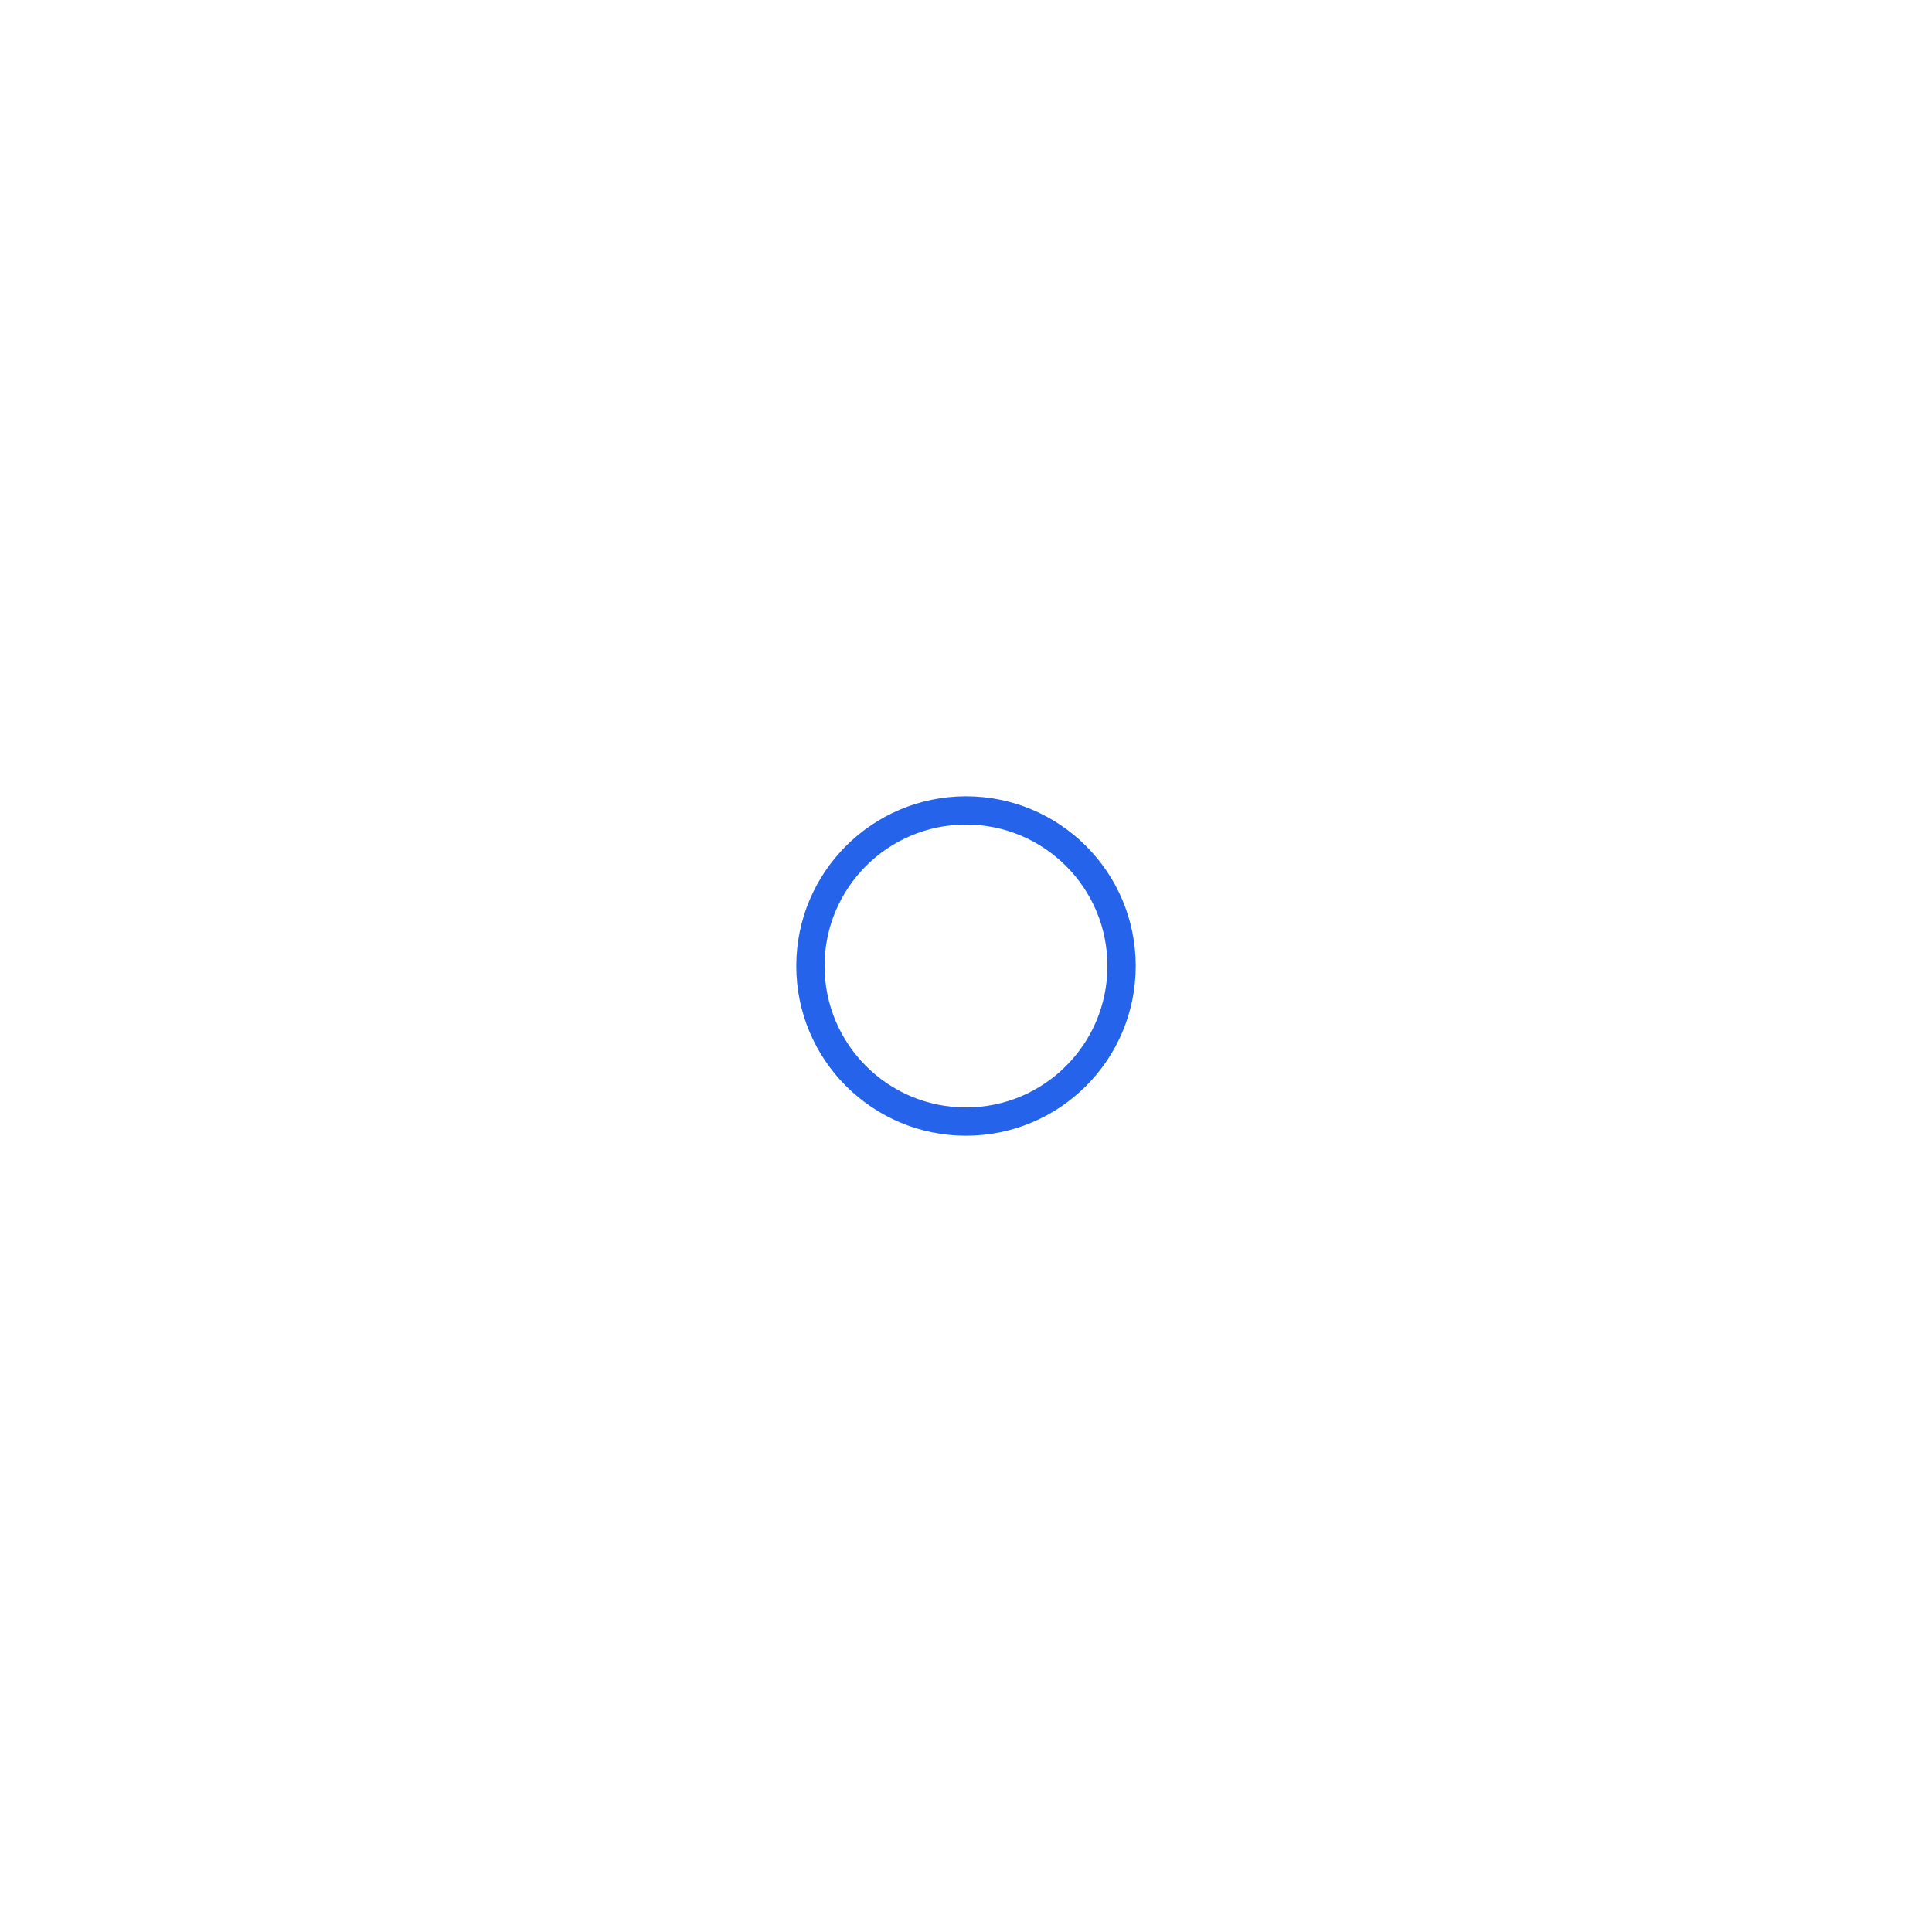
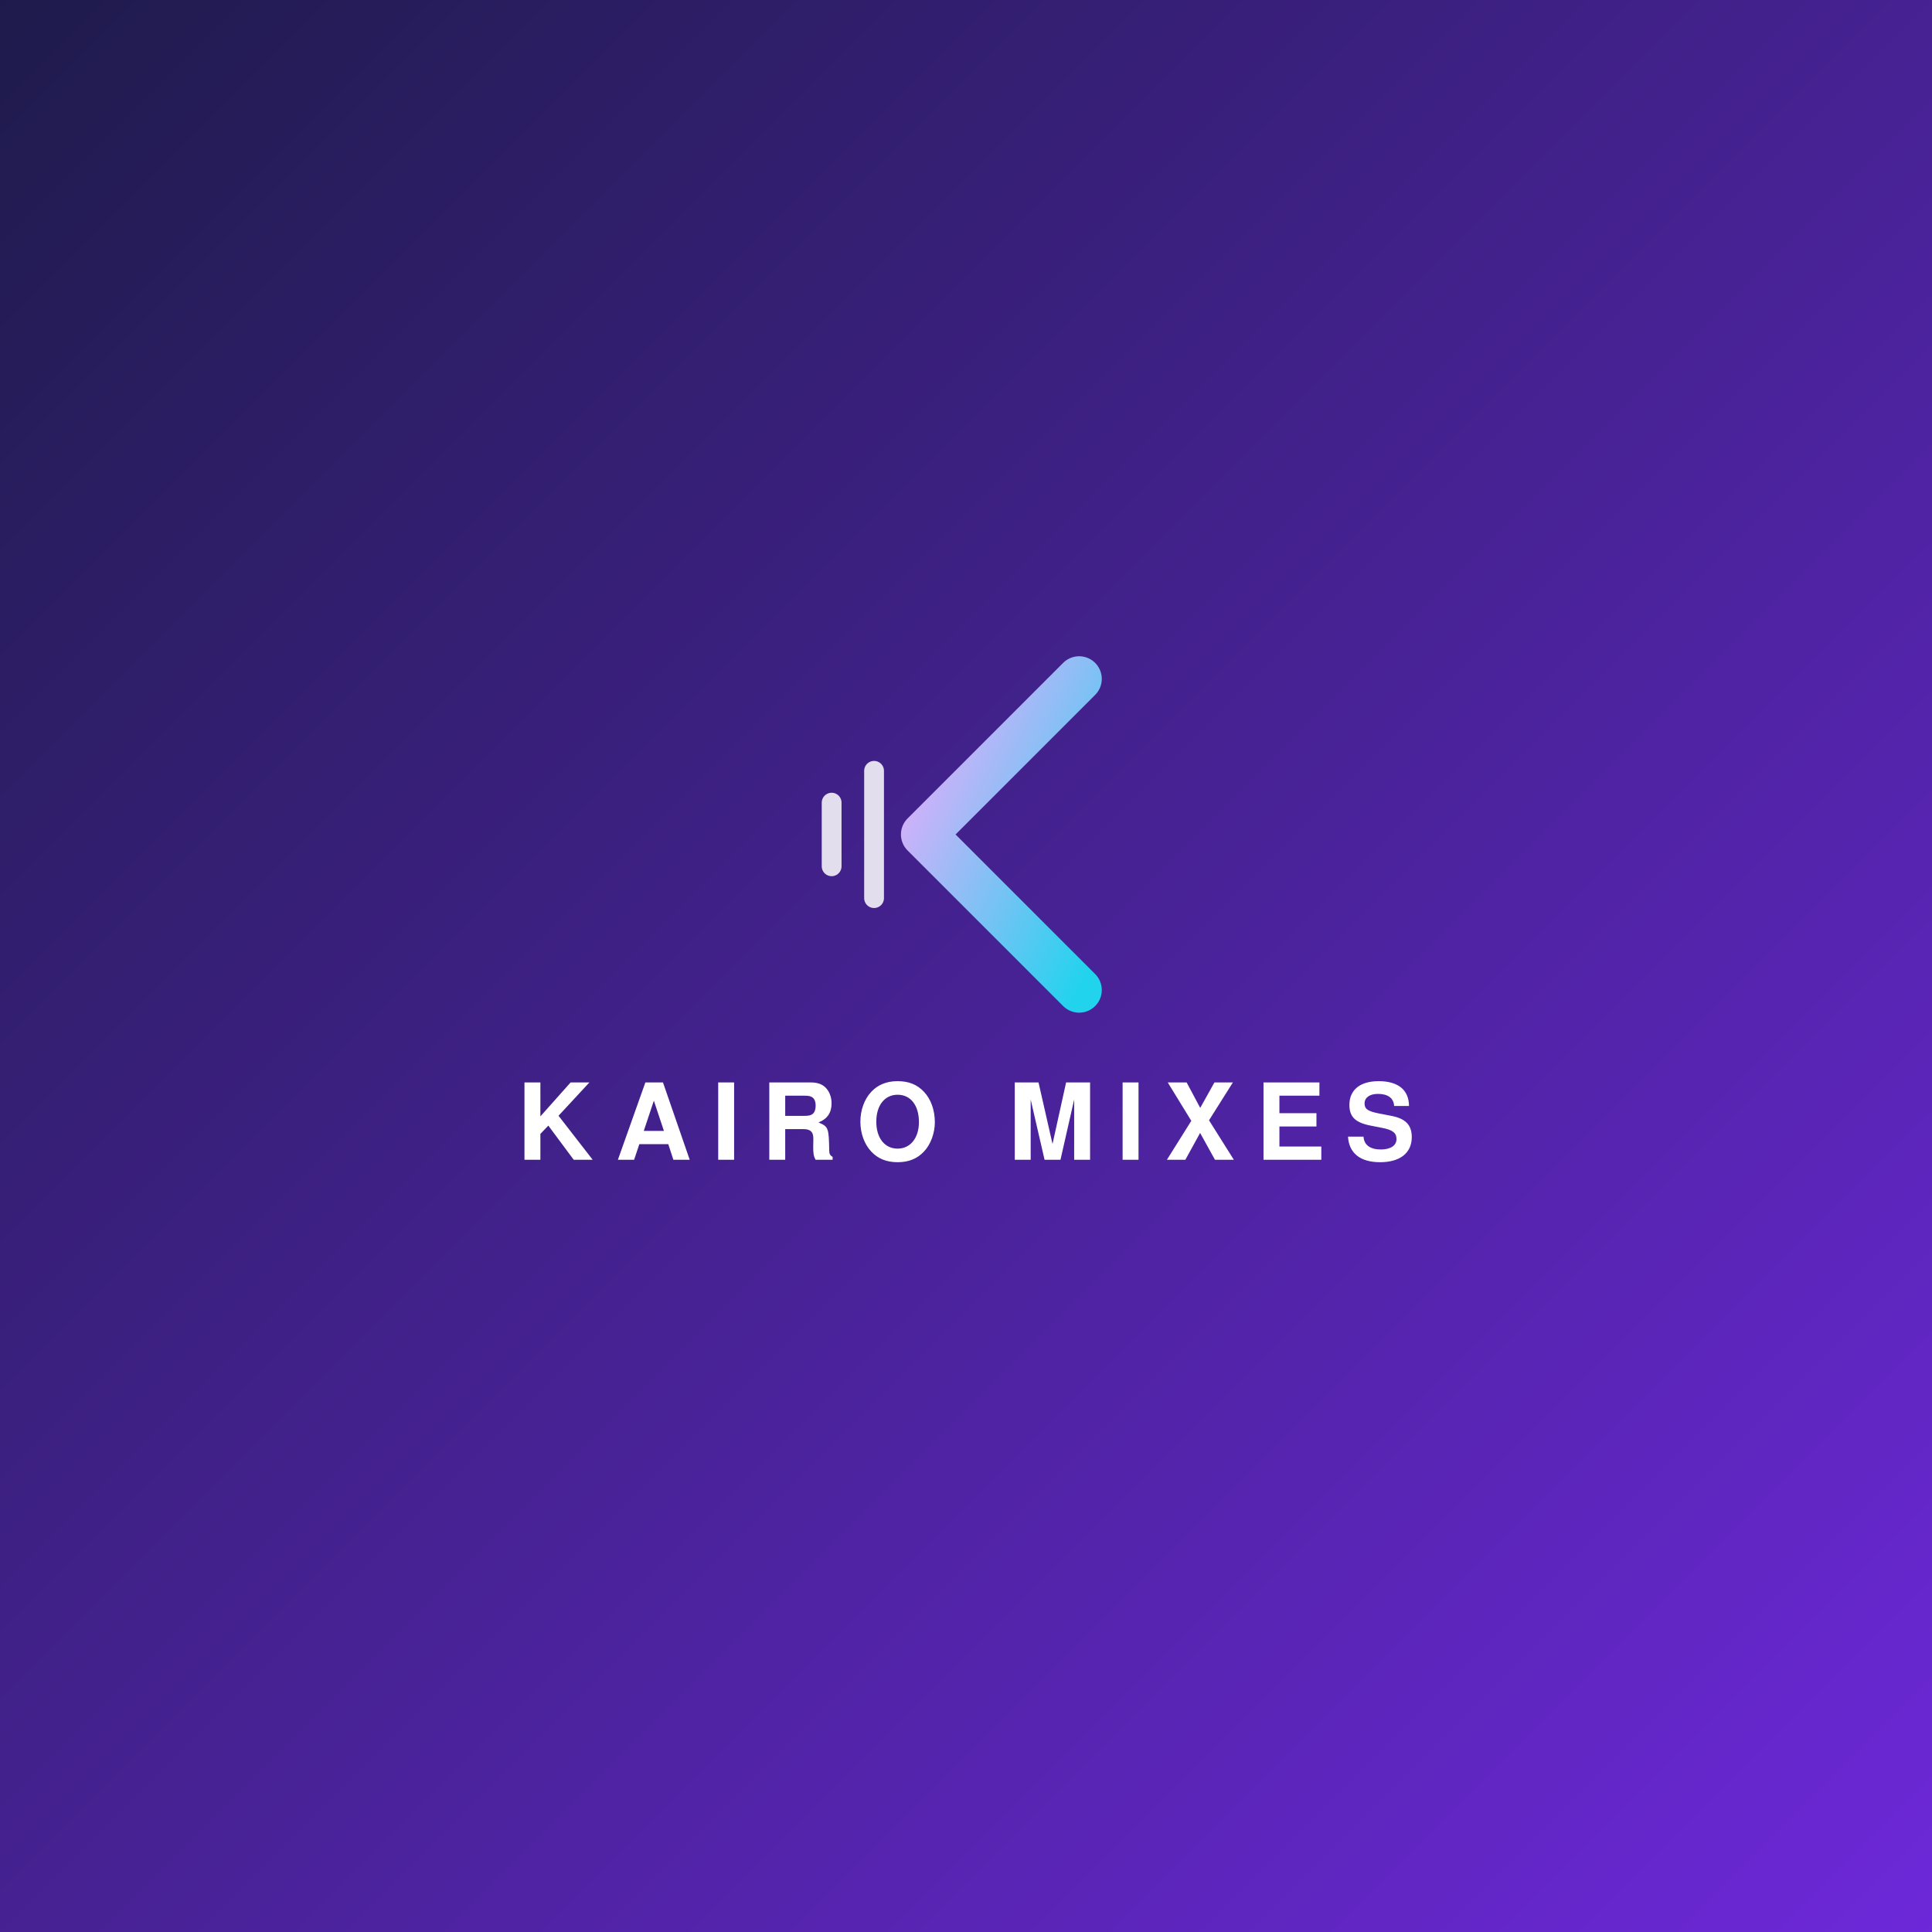
<svg xmlns="http://www.w3.org/2000/svg" width="2732" height="2732" viewBox="0 0 2732 2732">
-   <rect width="2732" height="2732" fill="#ffffff" />
-   <circle cx="1366" cy="1366" r="220" fill="none" stroke="#2563eb" stroke-width="40" />
+   <defs>
+     <linearGradient id="bg" x1="0" y1="0" x2="1" y2="1">
+       <stop offset="0" stop-color="#1e1b4b" />
+       <stop offset="1" stop-color="#6d28d9" />
+     </linearGradient>
+     <linearGradient id="k" x1="0" y1="0" x2="1" y2="1">
+       <stop offset="0" stop-color="#f0abfc" />
+       <stop offset="1" stop-color="#22d3ee" />
+     </linearGradient>
+   </defs>
+   <rect width="2732" height="2732" fill="url(#bg)" />
+   <g transform="translate(1366 1180)" fill="none" stroke="url(#k)" stroke-width="64" stroke-linecap="round" stroke-linejoin="round">
+     <path d="M-60 -220V220" />
+     <path d="M160 -220L-60 0L160 220" />
+     <g stroke="#fff" stroke-opacity=".85" stroke-width="28">
+       <path d="M-130 -90V90" />
+       <path d="M-190 -45V45" />
+     </g>
+   </g>
+   <text x="1366" y="1640" text-anchor="middle" font-family="Segoe UI, Helvetica, Arial, sans-serif" font-size="150" font-weight="700" letter-spacing="28" fill="#fff">KAIRO MIXES</text>
</svg>
